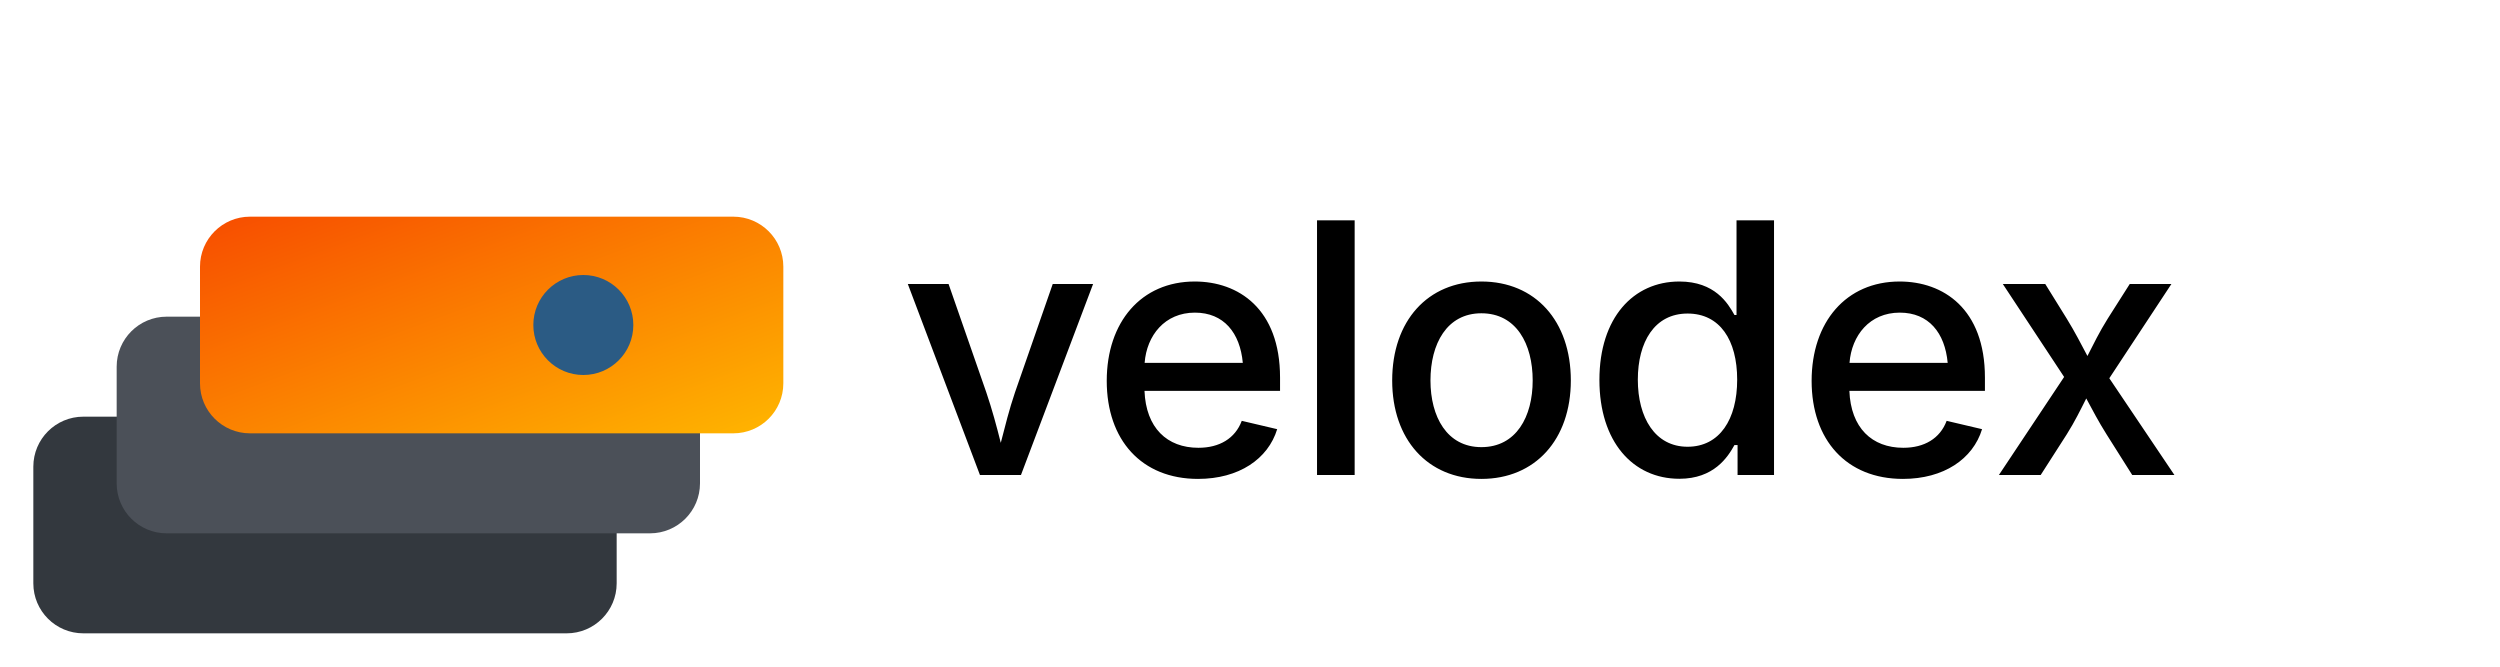
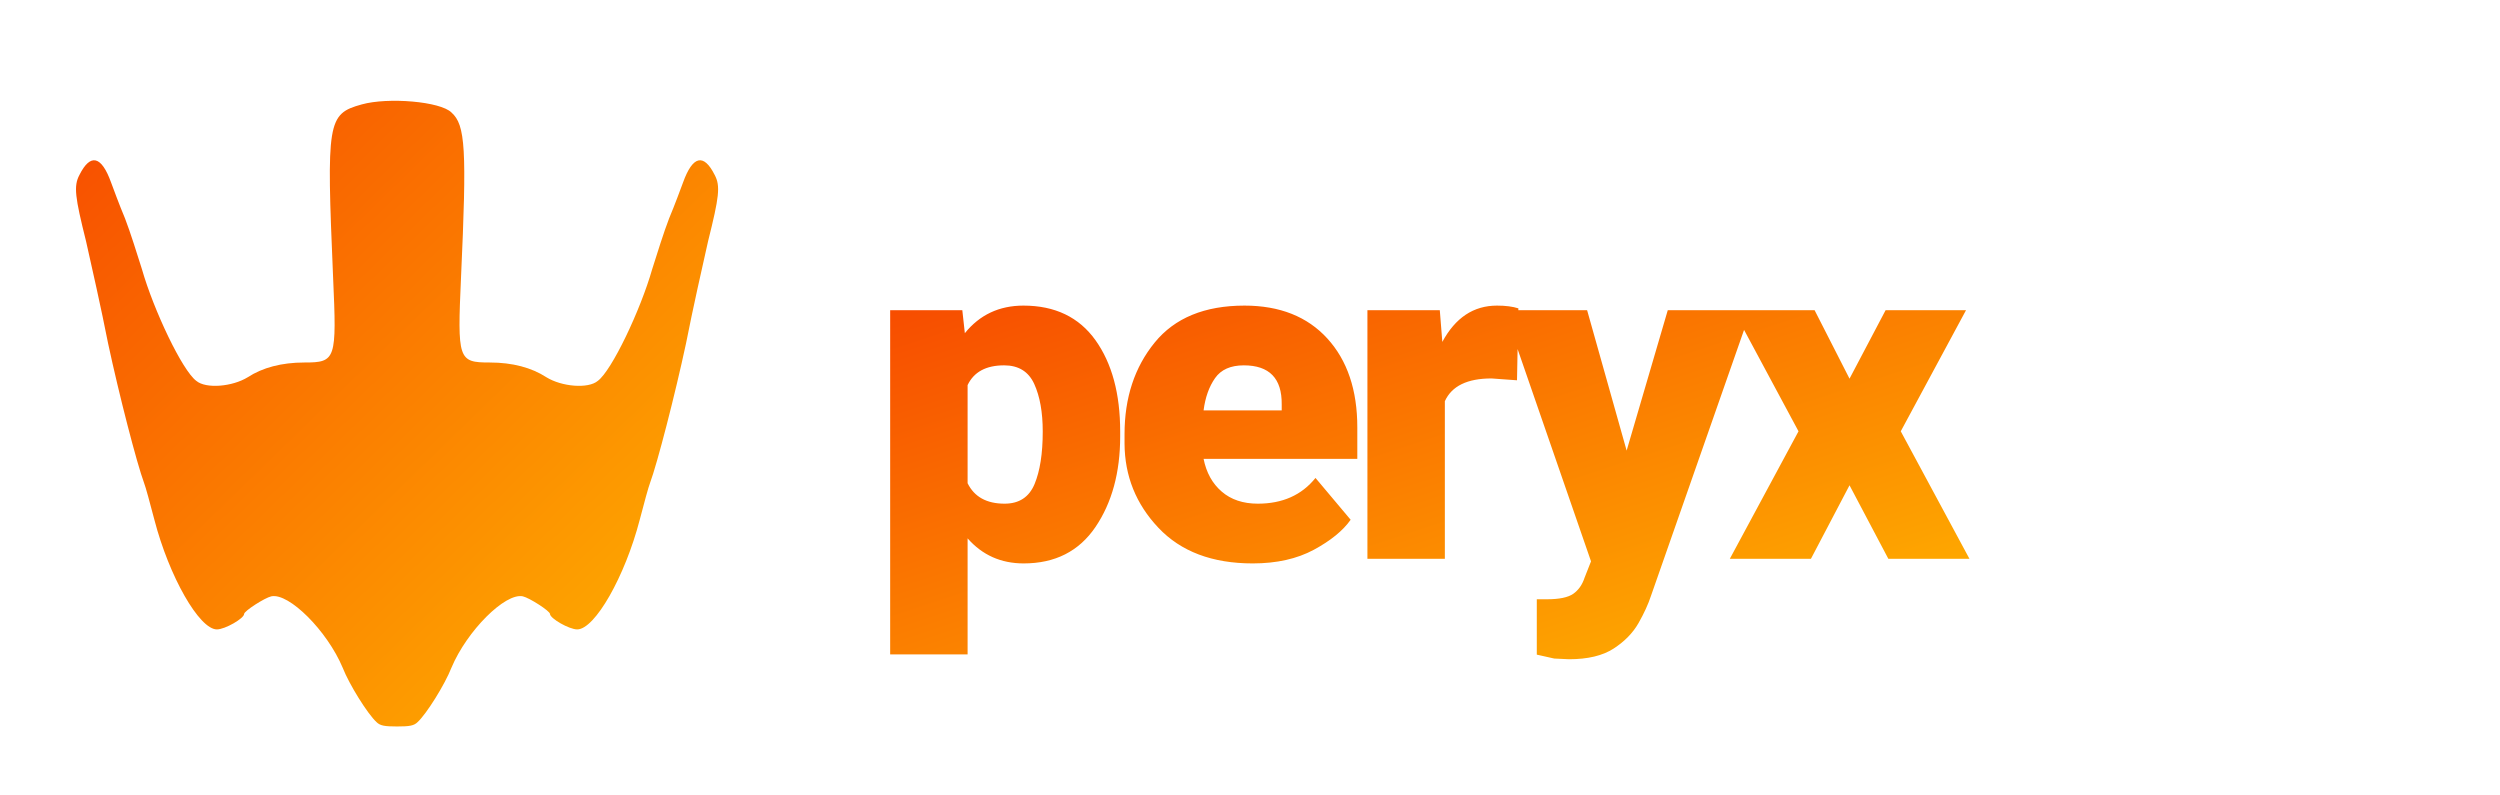
- <svg xmlns="http://www.w3.org/2000/svg" width="300" height="80" viewBox="0 0 300 80" fill="none" role="img" aria-label="Velodex logo">
+ <svg xmlns="http://www.w3.org/2000/svg" viewBox="0 0 340 108" width="340" height="108" role="img" aria-label="peryx">
  <defs>
-     <linearGradient id="rust" x1="0" y1="0" x2="1" y2="1">
-       <stop offset="0" stop-color="#F74C00" />
-       <stop offset="1" stop-color="#FFB600" />
+     <linearGradient id="peryx" x1="0" y1="0" x2="1" y2="1">
+       <stop offset="0" stop-color="#f74c00" />
+       <stop offset="1" stop-color="#ffb600" />
    </linearGradient>
  </defs>
-   <g transform="translate(4,10)">
-     <rect x="0" y="40" width="70" height="26" rx="6" fill="#33383E" />
-     <rect x="10" y="28" width="70" height="26" rx="6" fill="#4B5058" />
-     <rect x="20" y="16" width="70" height="26" rx="6" fill="url(#rust)" />
-     <circle cx="66" cy="29" r="6" fill="#2B5B84" />
-   </g>
-   <text x="108" y="57" font-family="system-ui, -apple-system, 'Segoe UI', sans-serif" font-size="42" font-weight="500" letter-spacing="-0.5" fill="currentColor">velodex</text>
+   <path fill="url(#peryx)" transform="translate(4,6)" d="M45.2 8.2C40.5 9.5 40.4 10.5 41.3 31.7C41.8 42.9 41.7 43.3 37.4 43.3C34.3 43.3 31.7 44.0 29.7 45.3C27.6 46.6 24.0 46.9 22.7 45.8C20.8 44.4 16.9 36.2 15.3 30.6C14.7 28.7 13.7 25.5 13.0 23.7C12.2 21.8 11.4 19.6 11.1 18.8C9.8 15.2 8.3 14.8 6.8 17.8C6.0 19.3 6.2 20.8 7.7 26.8C8.4 29.9 9.8 36.1 10.7 40.7C12.2 47.7 14.6 57.0 15.6 59.7C15.8 60.2 16.4 62.4 17.0 64.7C19.0 72.4 23.1 79.6 25.5 79.6C26.6 79.6 29.2 78.1 29.2 77.5C29.2 77.1 32.0 75.3 32.9 75.1C35.3 74.6 40.5 79.8 42.6 84.8C43.5 87.1 46.0 91.1 47.2 92.2C47.7 92.7 48.3 92.8 50.0 92.8C51.7 92.8 52.3 92.7 52.8 92.2C54.0 91.1 56.5 87.1 57.4 84.8C59.5 79.8 64.7 74.6 67.1 75.1C68.0 75.3 70.8 77.1 70.8 77.5C70.8 78.1 73.4 79.6 74.5 79.6C76.9 79.6 81.0 72.4 83.0 64.7C83.6 62.4 84.2 60.2 84.4 59.7C85.4 57.0 87.8 47.7 89.3 40.7C90.2 36.1 91.6 29.9 92.3 26.8C93.8 20.8 94.0 19.3 93.2 17.8C91.7 14.8 90.2 15.2 88.9 18.8C88.6 19.6 87.8 21.8 87.0 23.7C86.3 25.5 85.3 28.7 84.7 30.6C83.1 36.2 79.2 44.4 77.3 45.8C76.0 46.9 72.4 46.6 70.3 45.3C68.3 44.0 65.7 43.3 62.6 43.3C58.3 43.3 58.2 42.9 58.7 31.7C59.5 14.2 59.3 11.0 57.4 9.3C55.9 7.8 48.8 7.2 45.2 8.2Z" />
+   <text x="118" y="76" font-family="system-ui,-apple-system,'Segoe UI',Roboto,'Helvetica Neue',Arial,sans-serif" font-weight="800" font-size="64" letter-spacing="-3" fill="url(#peryx)">peryx</text>
</svg>
